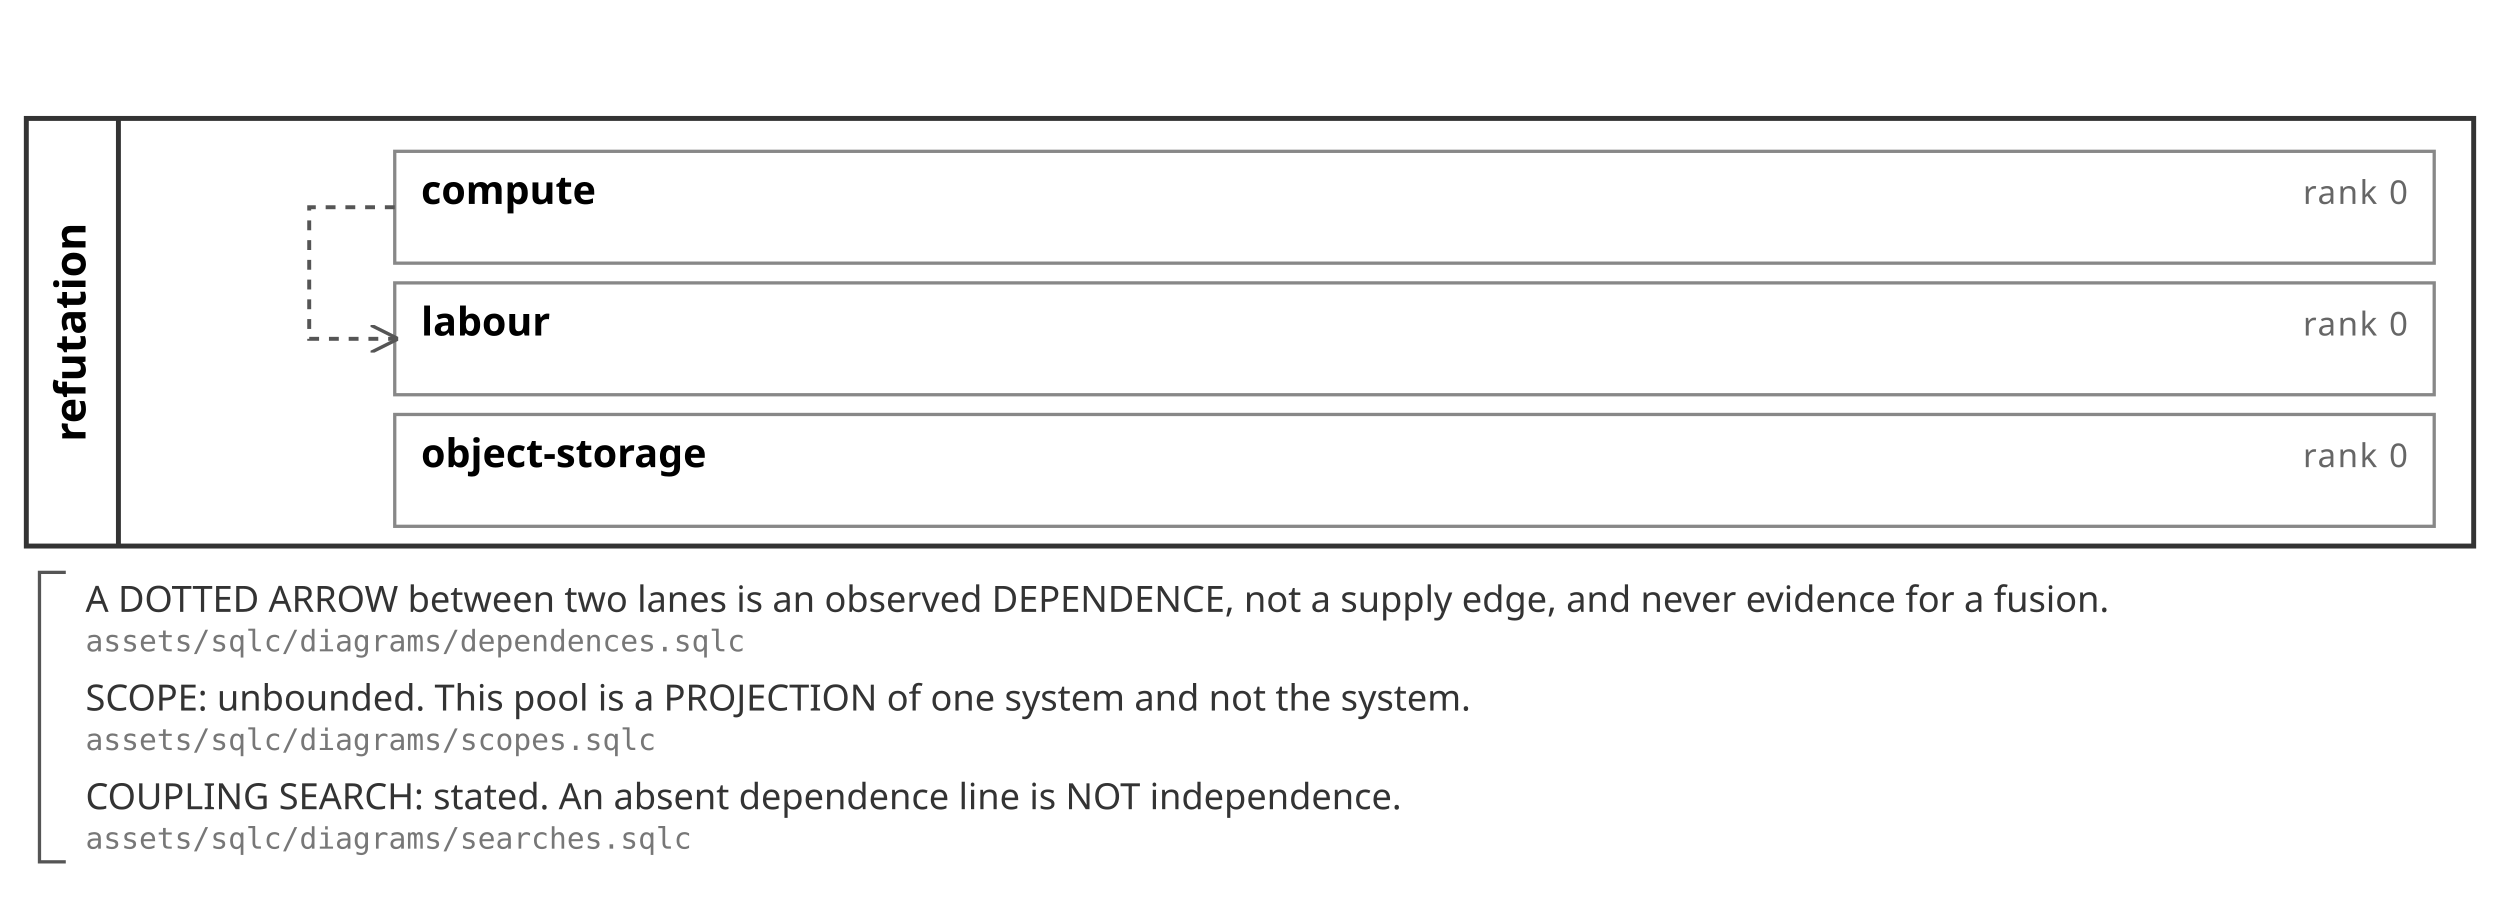
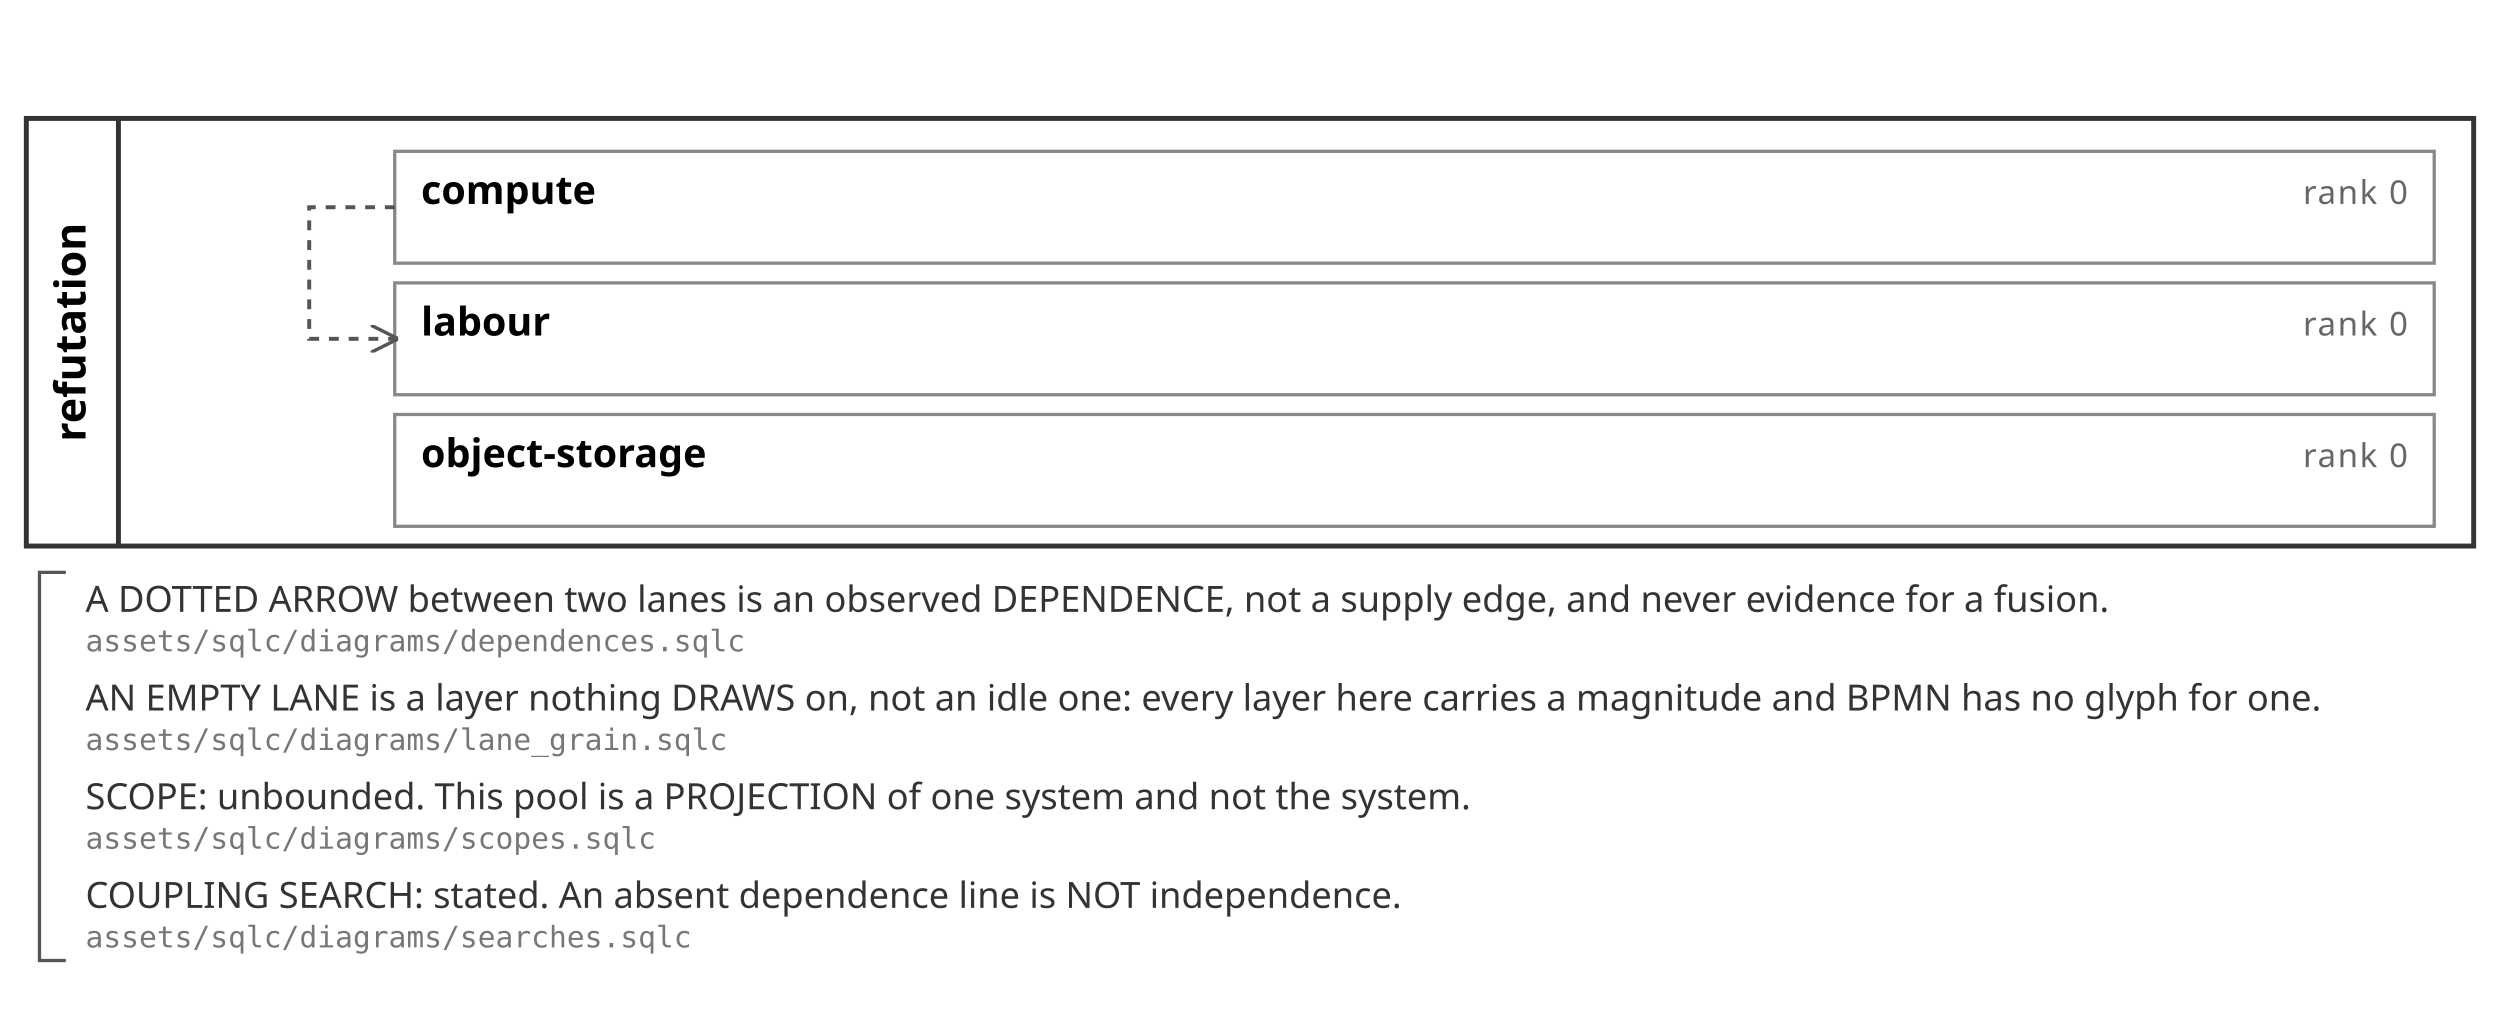
- <svg xmlns="http://www.w3.org/2000/svg" viewBox="0 0 760 278" width="760">
+ <svg xmlns="http://www.w3.org/2000/svg" viewBox="0 0 760 308" width="760">
  <style>.poolBox{fill:none;stroke:#333;stroke-width:1.5} .laneBox{fill:none;stroke:#888} .activity{fill:#f4f4f4;stroke:#555} .task{stroke-width:1} .callActivity{stroke-width:3.5} .subProcess{stroke-width:1} .marker{fill:none;stroke:#555;stroke-width:1} .laneName{font:12px sans-serif;font-weight:600} .nodeName{font:11px sans-serif} .poolName{font:13px sans-serif;font-weight:700} .rankName{font:10px sans-serif;fill:#666;letter-spacing:.5px} .refuted{stroke:#b00;stroke-width:2.5} .coverName{font:10px sans-serif;fill:#888} .groupBox{fill:none;stroke:#555;stroke-width:1.5;stroke-dasharray:6 4} .groupName{font:10px sans-serif;fill:#555;font-style:italic} .depLine{fill:none;stroke:#555;stroke-width:1.2;stroke-dasharray:3 3} .noteBox{fill:none;stroke:#555;stroke-width:1} .noteText{font:11px sans-serif;fill:#333} .noteCite{font:9px monospace;fill:#777}</style>
  <defs>
    <marker id="depArrow" viewBox="0 0 8 8" refX="7" refY="4" markerWidth="7" markerHeight="7" orient="auto">
      <path d="M0 0 L8 4 L0 8" fill="none" stroke="#555" />
    </marker>
  </defs>
  <g class="pool" data-filing="refutation" id="pool-refutation">
    <rect id="pool-refutation-box" x="8" y="36" width="744" height="130" class="poolBox" />
    <path id="pool-refutation-band" d="M36 36 v130" class="poolBox" />
    <text id="pool-refutation-name" transform="translate(26,101) rotate(-90)" text-anchor="middle" class="poolName">refutation</text>
  </g>
  <g class="lane" data-layer="compute" data-rank="0" id="lane_refutation_compute">
    <rect id="lane_refutation_compute-box" x="120" y="46" width="620" height="34" class="laneBox" />
    <text id="lane_refutation_compute-name" x="128" y="62" class="laneName">compute</text>
    <text id="lane_refutation_compute-rank" x="732" y="62" class="rankName" text-anchor="end">rank 0</text>
  </g>
  <g class="lane" data-layer="labour" data-rank="0" id="lane_refutation_labour">
    <rect id="lane_refutation_labour-box" x="120" y="86" width="620" height="34" class="laneBox" />
    <text id="lane_refutation_labour-name" x="128" y="102" class="laneName">labour</text>
    <text id="lane_refutation_labour-rank" x="732" y="102" class="rankName" text-anchor="end">rank 0</text>
  </g>
  <g class="lane" data-layer="object-storage" data-rank="0" id="lane_refutation_object-storage">
    <rect id="lane_refutation_object-storage-box" x="120" y="126" width="620" height="34" class="laneBox" />
    <text id="lane_refutation_object-storage-name" x="128" y="142" class="laneName">object-storage</text>
    <text id="lane_refutation_object-storage-rank" x="732" y="142" class="rankName" text-anchor="end">rank 0</text>
  </g>
  <g class="dependence" data-from="lane_refutation_compute" data-to="lane_refutation_labour" id="dep-lane_refutation_compute-lane_refutation_labour">
    <path id="dep-lane_refutation_compute-lane_refutation_labour-line" d="M120 63 H94 V103 H120" class="depLine" marker-end="url(#depArrow)" />
  </g>
  <g class="note" id="legend">
-     <path id="legend-bracket" d="M20 174 h-8 v88 h8" class="noteBox" />
+     <path id="legend-bracket" d="M20 174 h-8 v118 h8" class="noteBox" />
    <text id="legend-0-says" x="26" y="186" class="noteText">A DOTTED ARROW between two lanes is an observed DEPENDENCE, not a supply edge, and never evidence for a fusion.</text>
    <text id="legend-0-source" x="26" y="198" class="noteCite">assets/sqlc/diagrams/dependences.sqlc</text>
-     <text id="legend-1-says" x="26" y="216" class="noteText">SCOPE: unbounded. This pool is a PROJECTION of one system and not the system.</text>
-     <text id="legend-1-source" x="26" y="228" class="noteCite">assets/sqlc/diagrams/scopes.sqlc</text>
-     <text id="legend-2-says" x="26" y="246" class="noteText">COUPLING SEARCH: stated. An absent dependence line is NOT independence.</text>
-     <text id="legend-2-source" x="26" y="258" class="noteCite">assets/sqlc/diagrams/searches.sqlc</text>
+     <text id="legend-1-says" x="26" y="216" class="noteText">AN EMPTY LANE is a layer nothing DRAWS on, not an idle one: every layer here carries a magnitude and BPMN has no glyph for one.</text>
+     <text id="legend-1-source" x="26" y="228" class="noteCite">assets/sqlc/diagrams/lane_grain.sqlc</text>
+     <text id="legend-2-says" x="26" y="246" class="noteText">SCOPE: unbounded. This pool is a PROJECTION of one system and not the system.</text>
+     <text id="legend-2-source" x="26" y="258" class="noteCite">assets/sqlc/diagrams/scopes.sqlc</text>
+     <text id="legend-3-says" x="26" y="276" class="noteText">COUPLING SEARCH: stated. An absent dependence line is NOT independence.</text>
+     <text id="legend-3-source" x="26" y="288" class="noteCite">assets/sqlc/diagrams/searches.sqlc</text>
  </g>
</svg>
